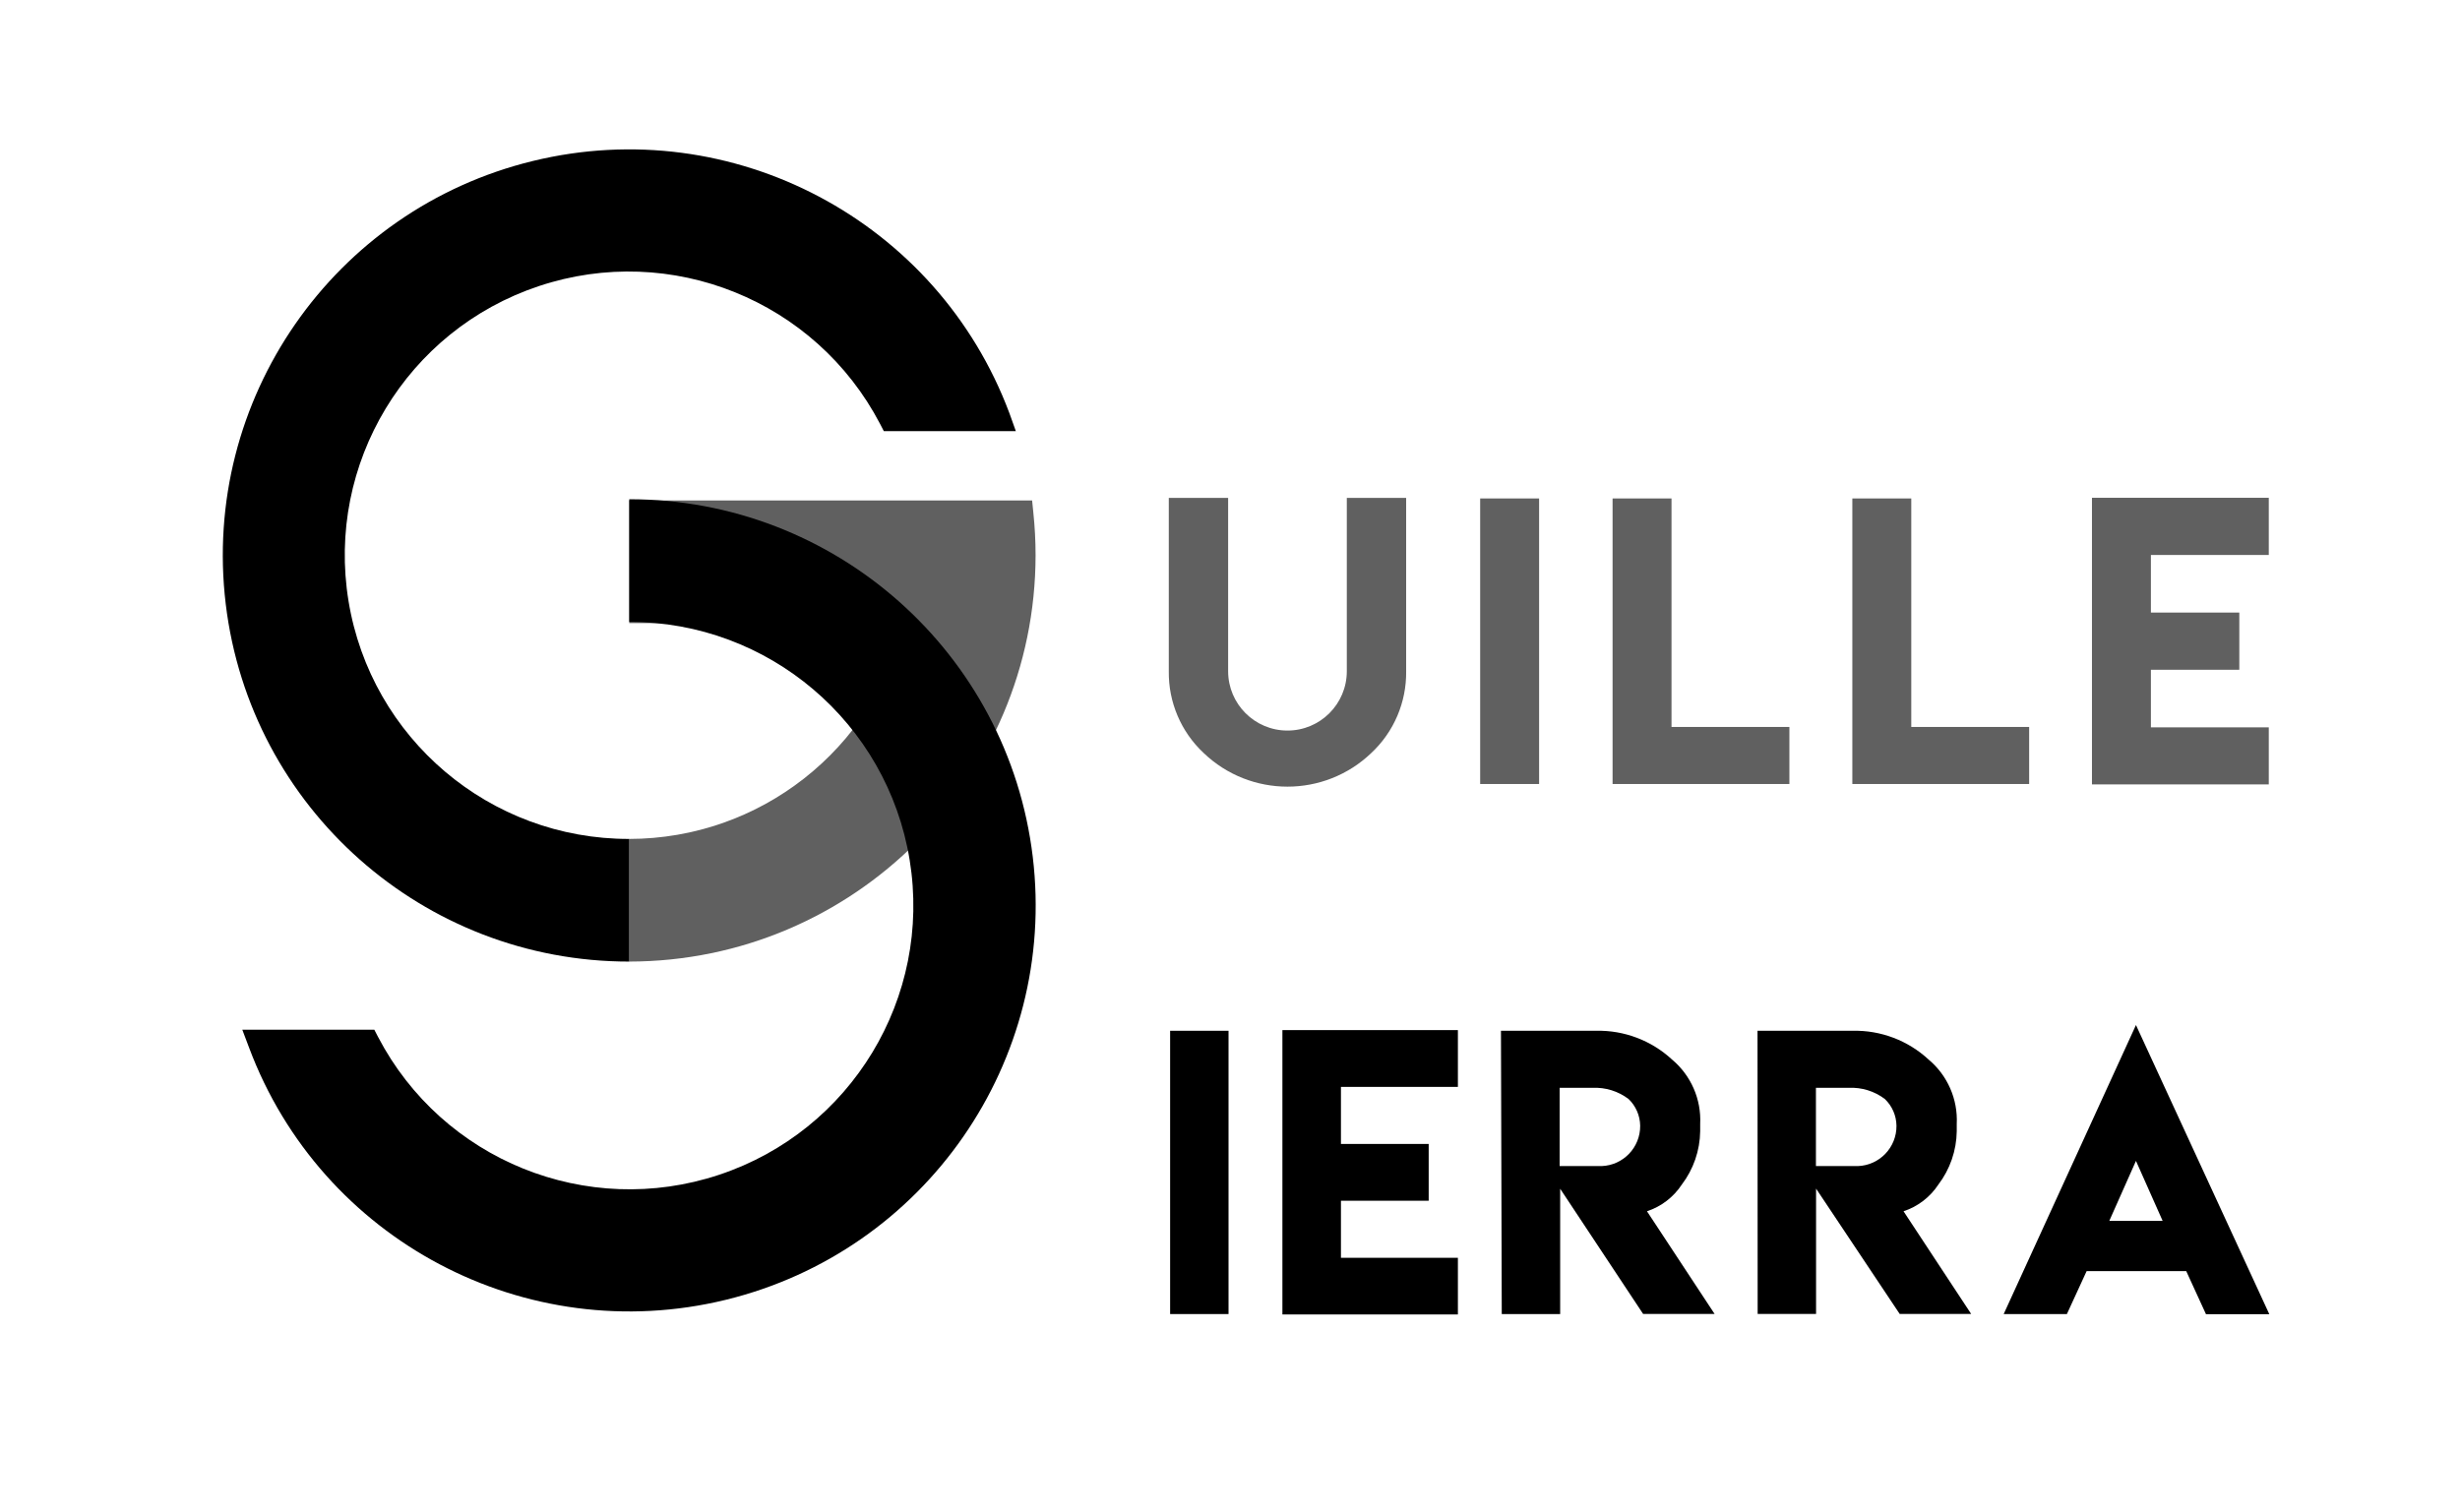
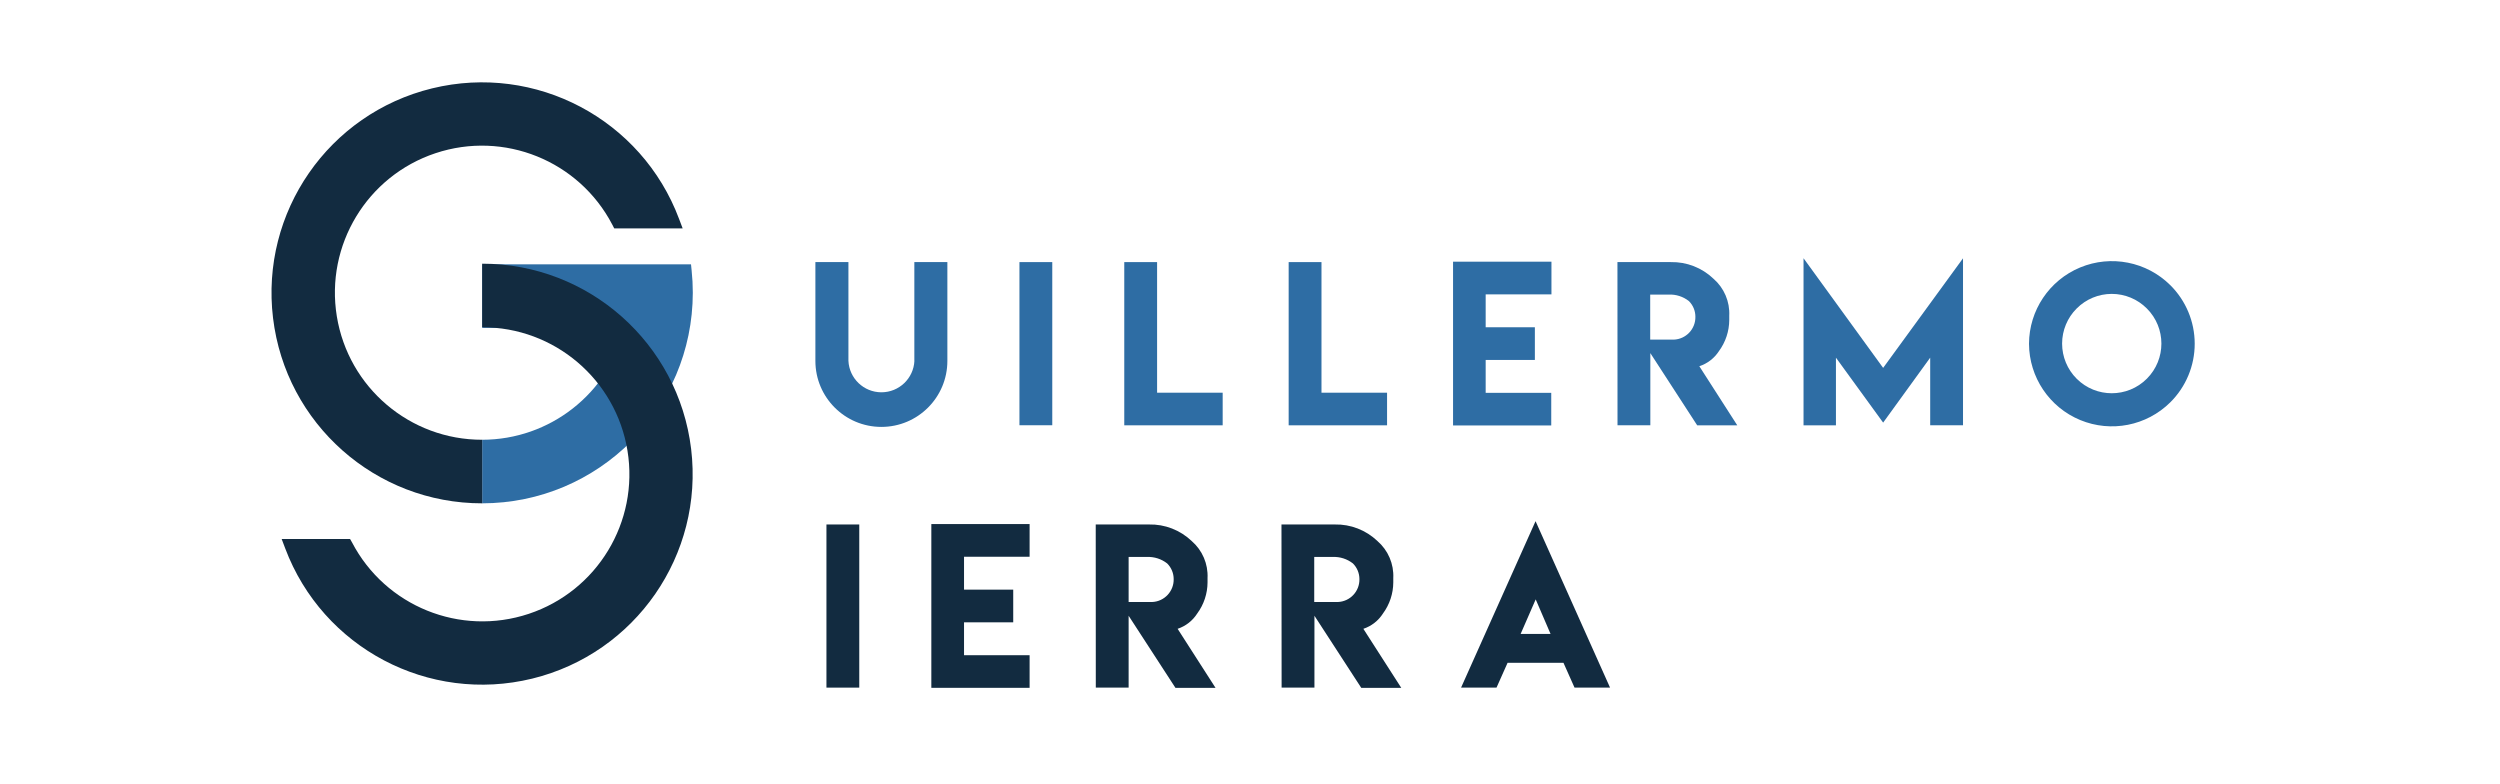
- <svg xmlns="http://www.w3.org/2000/svg" id="Capa_1" data-name="Capa 1" viewBox="0 0 184.48 113.39">
+ <svg xmlns="http://www.w3.org/2000/svg" id="Capa_1" data-name="Capa 1" viewBox="0 0 361.79 113.39">
  <defs>
-     <style>.cls-1{fill:#606060;}</style>
+     <style>.cls-1{fill:#2e6da4;}.cls-2{fill:#122b40;}</style>
  </defs>
-   <path class="cls-1" d="M47.19,72.13A30.51,30.51,0,0,0,77.66,41.65a30.93,30.93,0,0,0-.17-3.22l-.09-.89-30.21,0v9.2H67.83A21.28,21.28,0,0,1,47.19,62.93" />
-   <path d="M47.19,62.93A21.28,21.28,0,1,1,66,31.8l.28.54h9.9L75.7,31A30.46,30.46,0,1,0,47.19,72.13" />
-   <path d="M47.19,46.65A21.28,21.28,0,1,1,28.35,77.78l-.28-.54h-9.9l.51,1.35A30.46,30.46,0,1,0,47.19,37.45" />
-   <path class="cls-1" d="M101,50.35v-13h4.45v13a8.24,8.24,0,0,1-2.61,6.13,9.09,9.09,0,0,1-12.58,0,8.24,8.24,0,0,1-2.61-6.13v-13h4.45v13a4.45,4.45,0,0,0,8.9,0Z" />
-   <path class="cls-1" d="M111,37.39h4.42V58.81H111Z" />
-   <path class="cls-1" d="M125.35,37.39V54.53h8.84v4.28H120.93V37.39Z" />
-   <path class="cls-1" d="M143.33,37.39V54.53h8.84v4.28H138.91V37.39Z" />
-   <path class="cls-1" d="M170.14,37.34v4.29H161.3v4.32h6.63v4.29H161.3v4.32h8.84v4.28H156.88V37.34Z" />
-   <path d="M87.75,77.32h4.38V98.57H87.75Z" />
-   <path d="M109.33,77.27v4.26h-8.77v4.28h6.58v4.26h-6.58v4.28h8.77V98.6H96.17V77.27Z" />
-   <path d="M112.56,77.32h7.12a8.12,8.12,0,0,1,5.71,2.16,5.92,5.92,0,0,1,2.11,4.83v.55a6.76,6.76,0,0,1-1.38,4,5,5,0,0,1-2.61,2l5.07,7.7h-5.36L117,89.17v9.4h-4.38ZM123,84.44a2.83,2.83,0,0,0-.87-2,4.16,4.16,0,0,0-2.71-.84h-2.46v5.87h3.15A3,3,0,0,0,123,84.44Z" />
-   <path d="M131.8,77.32h7.12a8.12,8.12,0,0,1,5.71,2.16,5.92,5.92,0,0,1,2.11,4.83v.55a6.76,6.76,0,0,1-1.38,4,5,5,0,0,1-2.61,2l5.07,7.7h-5.36l-6.27-9.4v9.4h-4.38Zm10.42,7.12a2.83,2.83,0,0,0-.87-2,4.16,4.16,0,0,0-2.71-.84h-2.46v5.87h3.15A3,3,0,0,0,142.22,84.44Z" />
-   <path d="M160.18,76.89l10,21.69h-4.75l-1.48-3.23h-7.47L155,98.57h-4.74Zm2,14.69-2-4.5-2,4.5Z" />
+   <path class="cls-1" d="M69.78,72.84a30.51,30.51,0,0,0,30.48-30.48,30.93,30.93,0,0,0-.17-3.22l-.09-.89-30.21,0v9.2H90.43A21.28,21.28,0,0,1,69.78,63.64" />
+   <path class="cls-2" d="M69.78,63.64A21.28,21.28,0,1,1,88.61,32.51l.28.54h9.9l-.51-1.35A30.46,30.46,0,1,0,69.78,72.84" />
+   <path class="cls-2" d="M69.78,47.36A21.28,21.28,0,1,1,50.94,78.49L50.66,78h-9.9l.51,1.35A30.46,30.46,0,1,0,69.78,38.16" />
+   <path class="cls-1" d="M132.32,52.21V37.93h4.78v14.3a9.55,9.55,0,0,1-19.1,0V37.93h4.78V52.21a4.78,4.78,0,0,0,9.55,0Z" />
+   <path class="cls-1" d="M147.53,37.93h4.75V61.54h-4.75Z" />
+   <path class="cls-1" d="M167.45,37.93v18.9h9.49v4.72H162.7V37.93Z" />
+   <path class="cls-1" d="M191.24,37.93v18.9h9.49v4.72H186.49V37.93Z" />
+   <path class="cls-1" d="M224.52,37.87V42.6H215v4.76h7.12v4.73H215v4.76h9.49v4.72H210.28V37.87Z" />
+   <path class="cls-1" d="M234.07,37.93h7.71a8.67,8.67,0,0,1,6.18,2.4,6.66,6.66,0,0,1,2.29,5.36v.62a7.64,7.64,0,0,1-1.49,4.5A5.38,5.38,0,0,1,245.92,53l5.49,8.55h-5.8L238.83,51.1V61.54h-4.75Zm11.28,7.91a3.19,3.19,0,0,0-.94-2.27,4.43,4.43,0,0,0-2.93-.94h-2.67v6.52h3.41A3.25,3.25,0,0,0,245.35,45.84Z" />
+   <path class="cls-1" d="M272.52,53.24l11.56-15.86V61.54h-4.75V51.76l-6.81,9.4-6.83-9.4v9.79H261V37.37Z" />
+   <path class="cls-1" d="M314.08,41.27a11.94,11.94,0,0,1,0,16.95,12,12,0,0,1-20.45-8.47,12,12,0,0,1,20.45-8.48Zm-13.55,3.37a7.18,7.18,0,0,0,0,10.17,7.18,7.18,0,1,0,10.15-10.17,7.16,7.16,0,0,0-10.15,0Z" />
+   <path class="cls-2" d="M119.6,75.9h4.75V99.51H119.6Z" />
+   <path class="cls-2" d="M149,75.84v4.73h-9.49v4.76h7.12v4.73h-7.12v4.76H149v4.72H134.78V75.84Z" />
+   <path class="cls-2" d="M158.57,75.9h7.71a8.67,8.67,0,0,1,6.18,2.4,6.66,6.66,0,0,1,2.29,5.36v.62a7.64,7.64,0,0,1-1.49,4.5A5.38,5.38,0,0,1,170.42,91l5.49,8.55h-5.8l-6.78-10.44V99.51h-4.75Zm11.28,7.91a3.19,3.19,0,0,0-.94-2.27A4.43,4.43,0,0,0,166,80.6h-2.67v6.52h3.41A3.25,3.25,0,0,0,169.85,83.81Z" />
+   <path class="cls-2" d="M185.45,75.9h7.71a8.67,8.67,0,0,1,6.18,2.4,6.66,6.66,0,0,1,2.29,5.36v.62a7.64,7.64,0,0,1-1.49,4.5A5.38,5.38,0,0,1,197.3,91l5.49,8.55H197l-6.78-10.44V99.51h-4.75Zm11.28,7.91a3.19,3.19,0,0,0-.94-2.27,4.43,4.43,0,0,0-2.93-.94h-2.67v6.52h3.41A3.25,3.25,0,0,0,196.73,83.81Z" />
+   <path class="cls-2" d="M222.22,75.42,233,99.51h-5.14l-1.6-3.59h-8.09l-1.6,3.59h-5.13Zm2.17,16.32-2.15-5-2.18,5Z" />
</svg>
